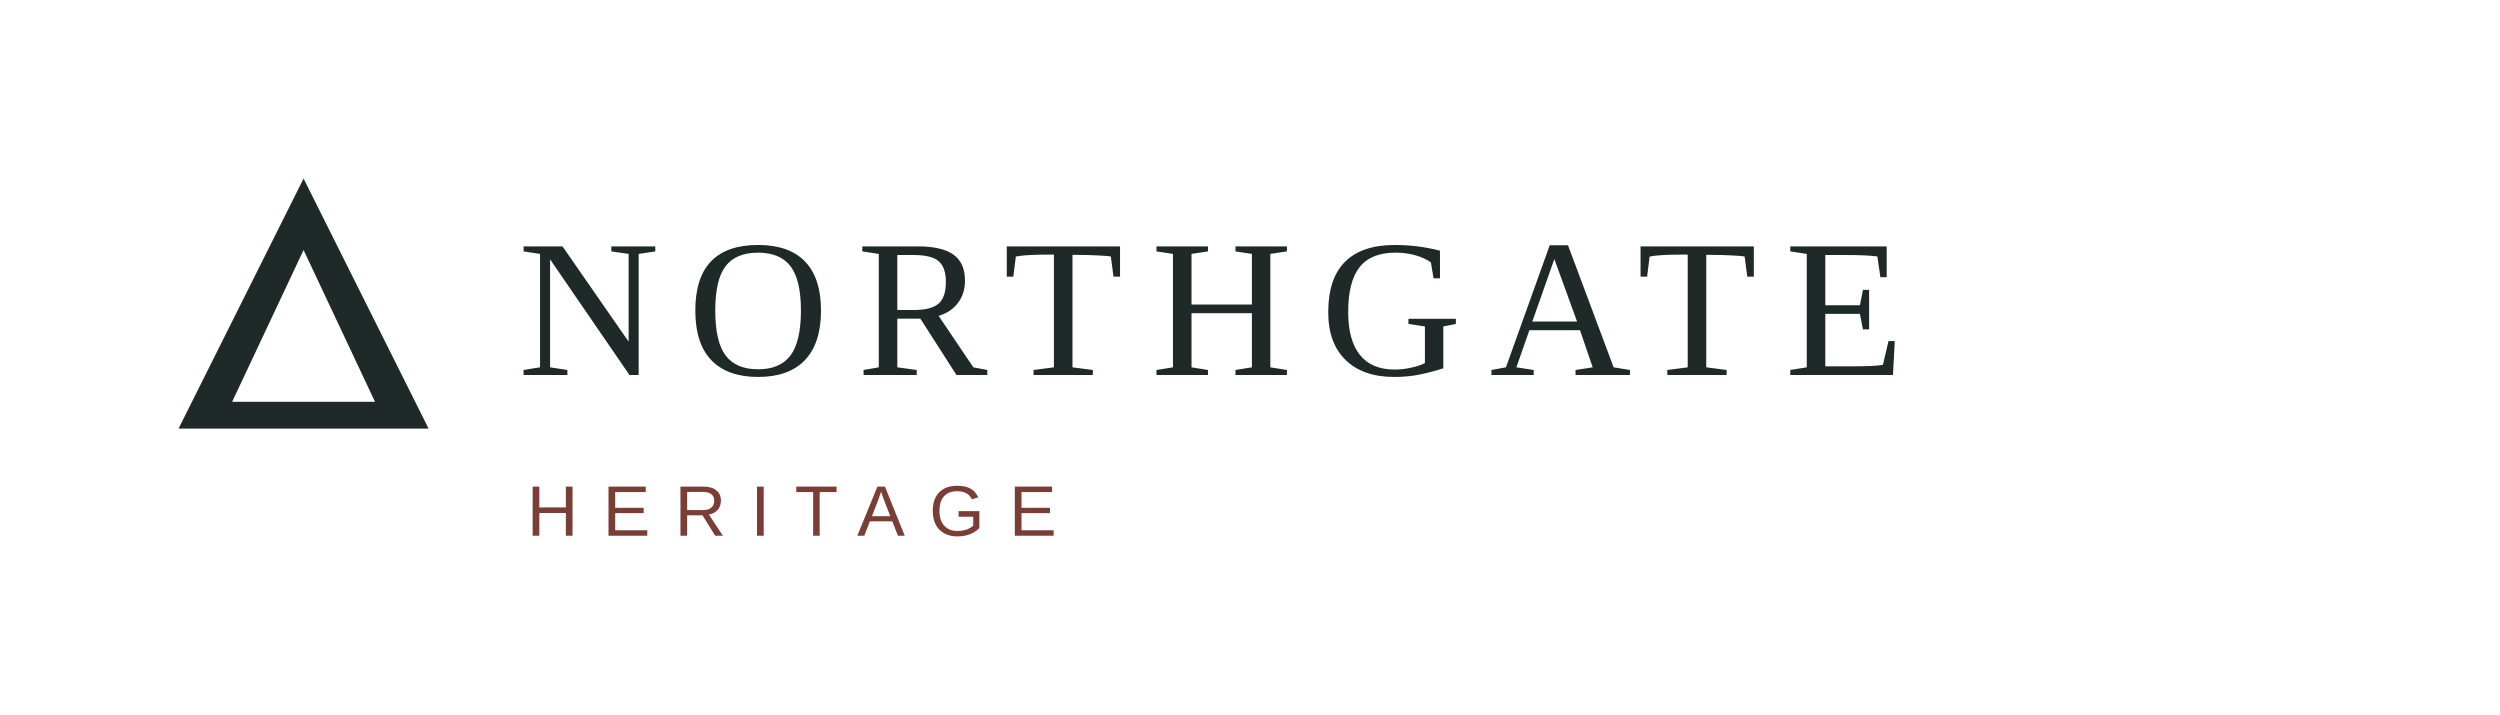
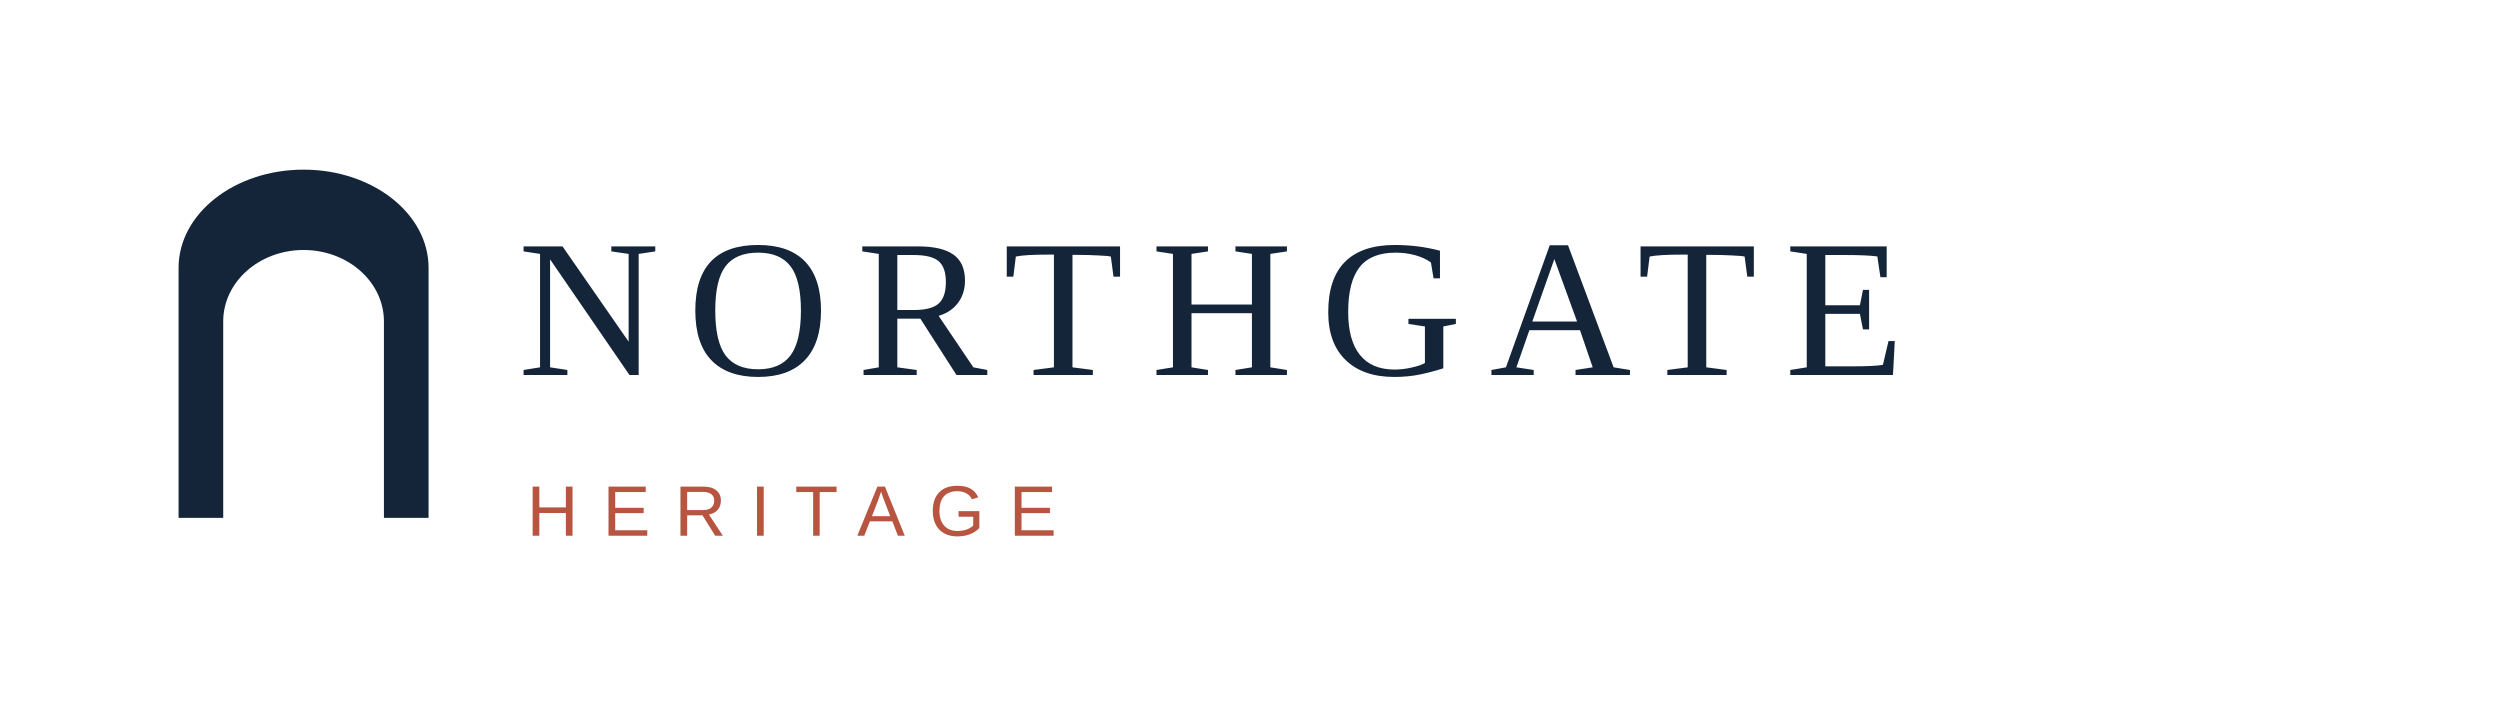
<svg xmlns="http://www.w3.org/2000/svg" viewBox="0 0 280 80" width="280" height="80">
-   <g transform="translate(20, 20)">
-     <path d="M 14,0 L 28,28 L 0,28 Z M 14,8 L 22,25 L 6,25 Z" fill="#1F2A28" fill-rule="evenodd" />
+   <g transform="translate(20, 18)">
+     <path d="M 0,40 L 0,12 A 14,11 0 0 1 28,12 L 28,40 Z M 5,40 L 5,18 A 9,8 0 0 1 23,18 L 23,40 Z" fill="#14253A" fill-rule="evenodd" />
  </g>
-   <text x="58" y="42" style="font-family: Georgia, 'Times New Roman', serif; font-size: 22px; font-weight: 500; fill: #1F2A28; letter-spacing: 0.14em;">NORTHGATE</text>
-   <text x="59" y="60" style="font-family: 'Helvetica Neue', Arial, sans-serif; font-size: 8px; fill: #7A3E36; letter-spacing: 0.34em; font-weight: 500;">HERITAGE</text>
+   <text x="58" y="42" style="font-family: Georgia, 'Times New Roman', serif; font-size: 22px; font-weight: 500; fill: #14253A; letter-spacing: 0.14em;">NORTHGATE</text>
+   <text x="59" y="60" style="font-family: 'Helvetica Neue', Arial, sans-serif; font-size: 8px; fill: #B85541; letter-spacing: 0.34em; font-weight: 500;">HERITAGE</text>
</svg>
